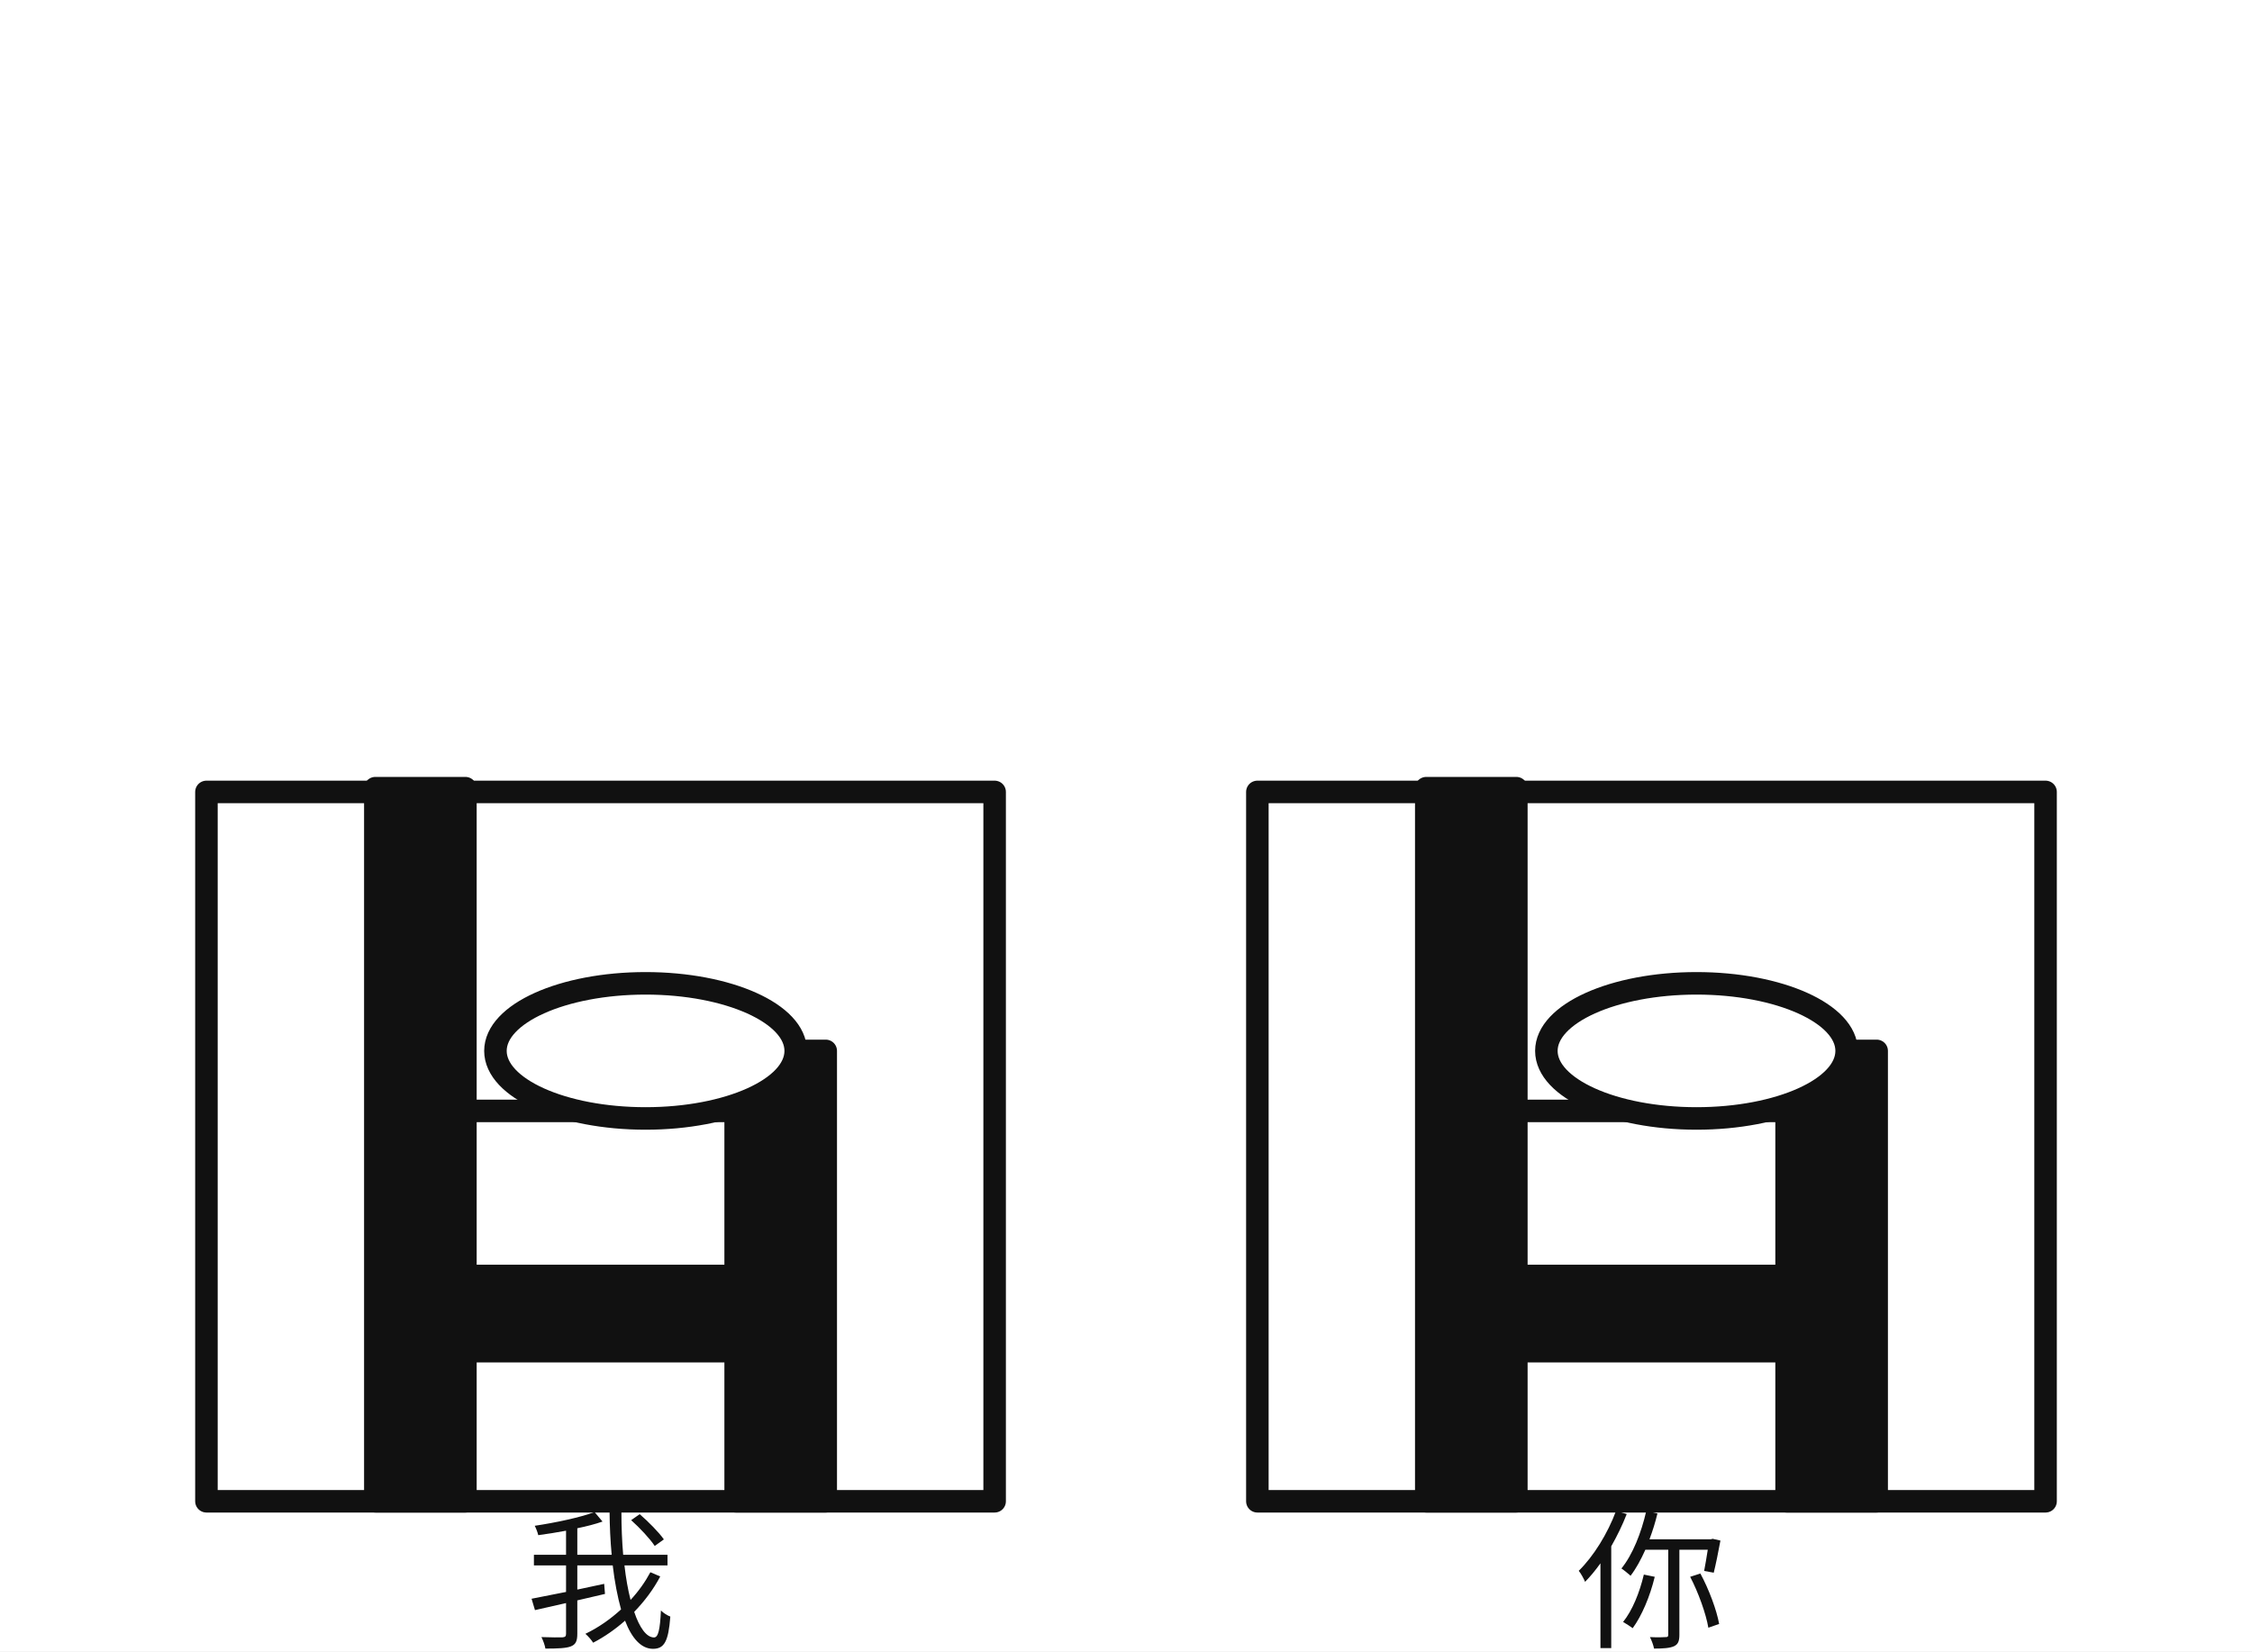
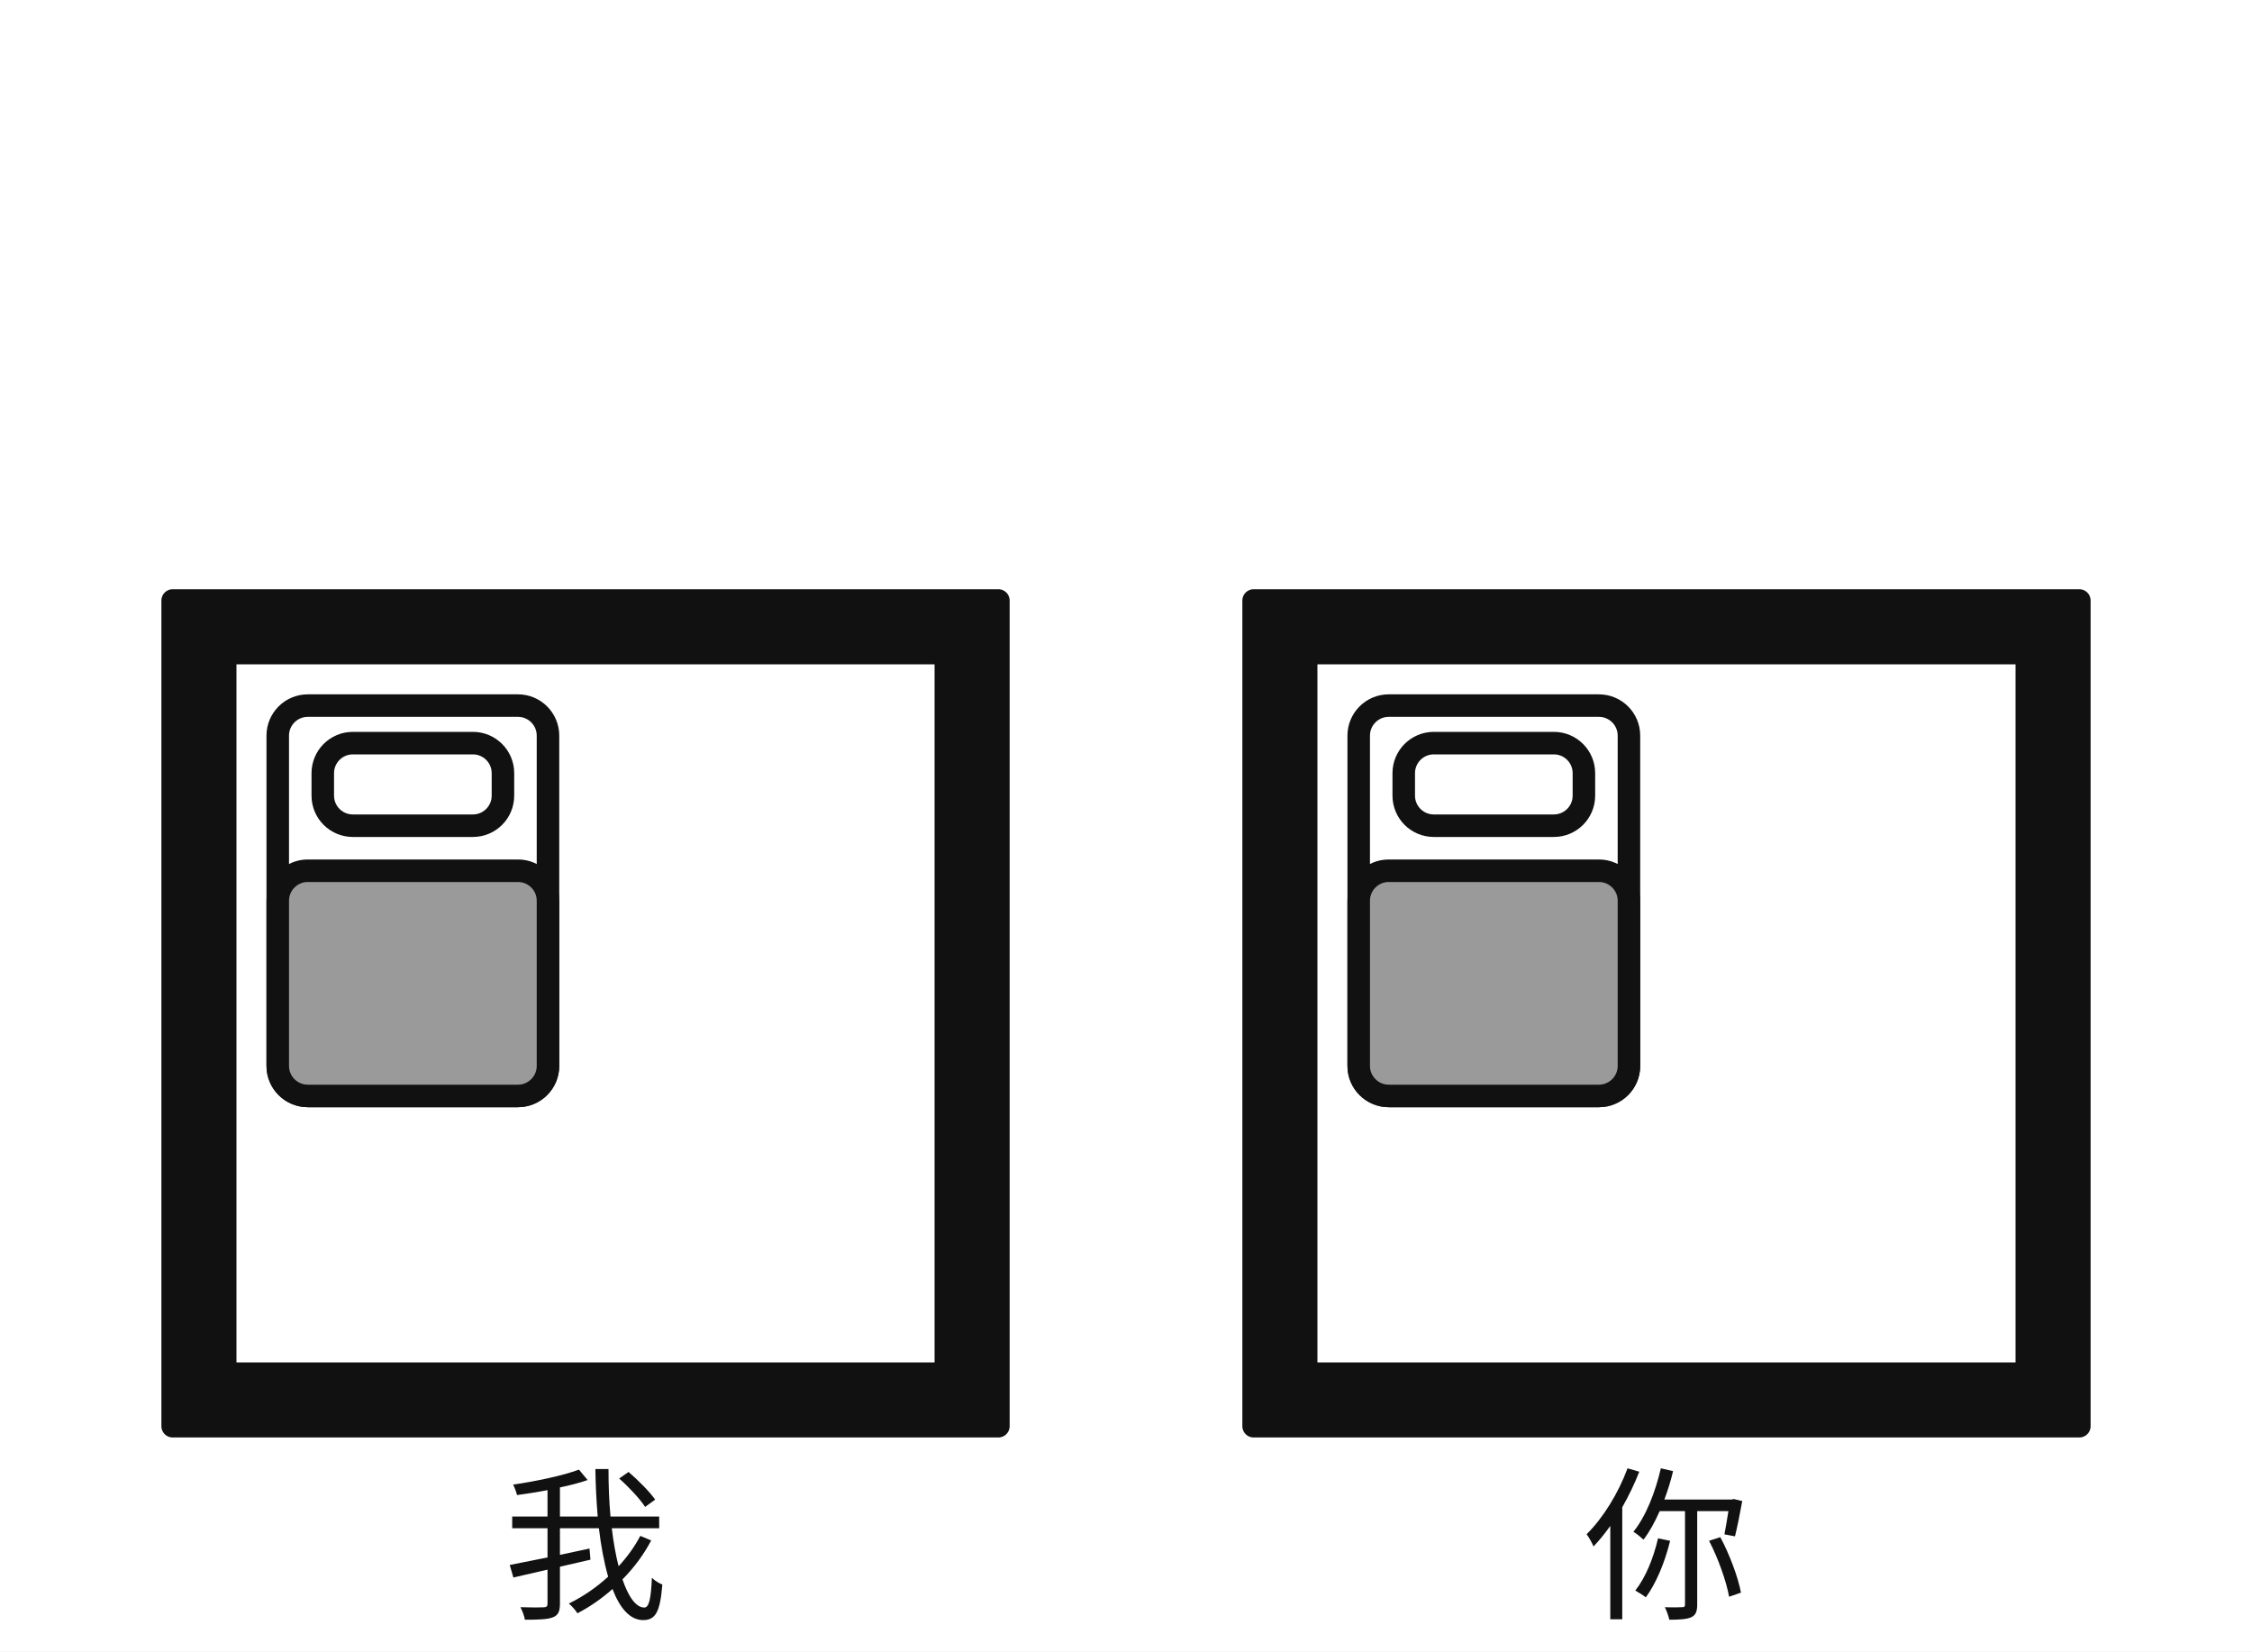
<svg xmlns="http://www.w3.org/2000/svg" viewBox="0 0 300 220">
  <style>.g{fill:none;stroke:#111;stroke-width:3;stroke-linecap:round;stroke-linejoin:round}.p{fill:#fff;stroke:#111;stroke-width:3;stroke-linejoin:round;stroke-linecap:round}.h{fill:#111;stroke:#111;stroke-width:3;stroke-linejoin:round;stroke-linecap:round}.a{fill:#9a9a9a;stroke:#111;stroke-width:3;stroke-linejoin:round;stroke-linecap:round}.t{fill:none;stroke:#111;stroke-width:1.8;stroke-linecap:round;stroke-linejoin:round}.w{fill:none;stroke:#fff;stroke-width:2.2;stroke-linecap:round}.m{fill:#d8342c;stroke:#111;stroke-width:3;stroke-linejoin:round}.hijau{fill:#3a9d4a;stroke:#111;stroke-width:3;stroke-linejoin:round}.biru{fill:#2f6fd6;stroke:#111;stroke-width:3;stroke-linejoin:round}.kuning{fill:#f2c230;stroke:#111;stroke-width:3;stroke-linejoin:round}.birutua{fill:#1c3470;stroke:#111;stroke-width:3;stroke-linejoin:round}.n{fill:#fff;stroke:none}text{font-family:'DFKai-SB','BiauKai','Kaiti TC','Noto Serif TC',serif;fill:#111}.d{font-family:'Segoe UI',Roboto,Arial,sans-serif;font-weight:700}</style>
  <rect width="300" height="220" fill="#fff" />
-   <rect class="p" x="27.5" y="105.5" width="105" height="94.5" rx="0" />
-   <rect class="h" x="50" y="105" width="12" height="95" rx="0" />
-   <rect class="h" x="98" y="140" width="12" height="60" rx="0" />
-   <rect class="p" x="62" y="148" width="36" height="22" rx="0" />
-   <rect class="h" x="62" y="170" width="36" height="10" rx="0" />
-   <ellipse class="p" cx="86" cy="140" rx="20" ry="9" />
-   <text x="80" y="218" font-size="20" text-anchor="middle">我</text>
-   <rect class="p" x="167.5" y="105.5" width="105" height="94.5" rx="0" />
-   <rect class="h" x="190" y="105" width="12" height="95" rx="0" />
-   <rect class="h" x="238" y="140" width="12" height="60" rx="0" />
-   <rect class="p" x="202" y="148" width="36" height="22" rx="0" />
-   <rect class="h" x="202" y="170" width="36" height="10" rx="0" />
-   <ellipse class="p" cx="226" cy="140" rx="20" ry="9" />
-   <text x="220" y="218" font-size="20" text-anchor="middle">你</text>
+   <rect class="h" x="23" y="80" width="110" height="110" rx="0" />
+   <rect class="p" x="30" y="87" width="96" height="96" rx="0" />
+   <rect class="p" x="37" y="94" width="36" height="52" rx="4" />
+   <rect class="p" x="43" y="99" width="24" height="11" rx="4" />
+   <rect class="a" x="37" y="116" width="36" height="30" rx="4" />
+   <text x="78" y="214" font-size="22" text-anchor="middle">我</text>
+   <rect class="h" x="167" y="80" width="110" height="110" rx="0" />
+   <rect class="p" x="174" y="87" width="96" height="96" rx="0" />
+   <rect class="p" x="181" y="94" width="36" height="52" rx="4" />
+   <rect class="p" x="187" y="99" width="24" height="11" rx="4" />
+   <rect class="a" x="181" y="116" width="36" height="30" rx="4" />
+   <text x="222" y="214" font-size="22" text-anchor="middle">你</text>
</svg>
